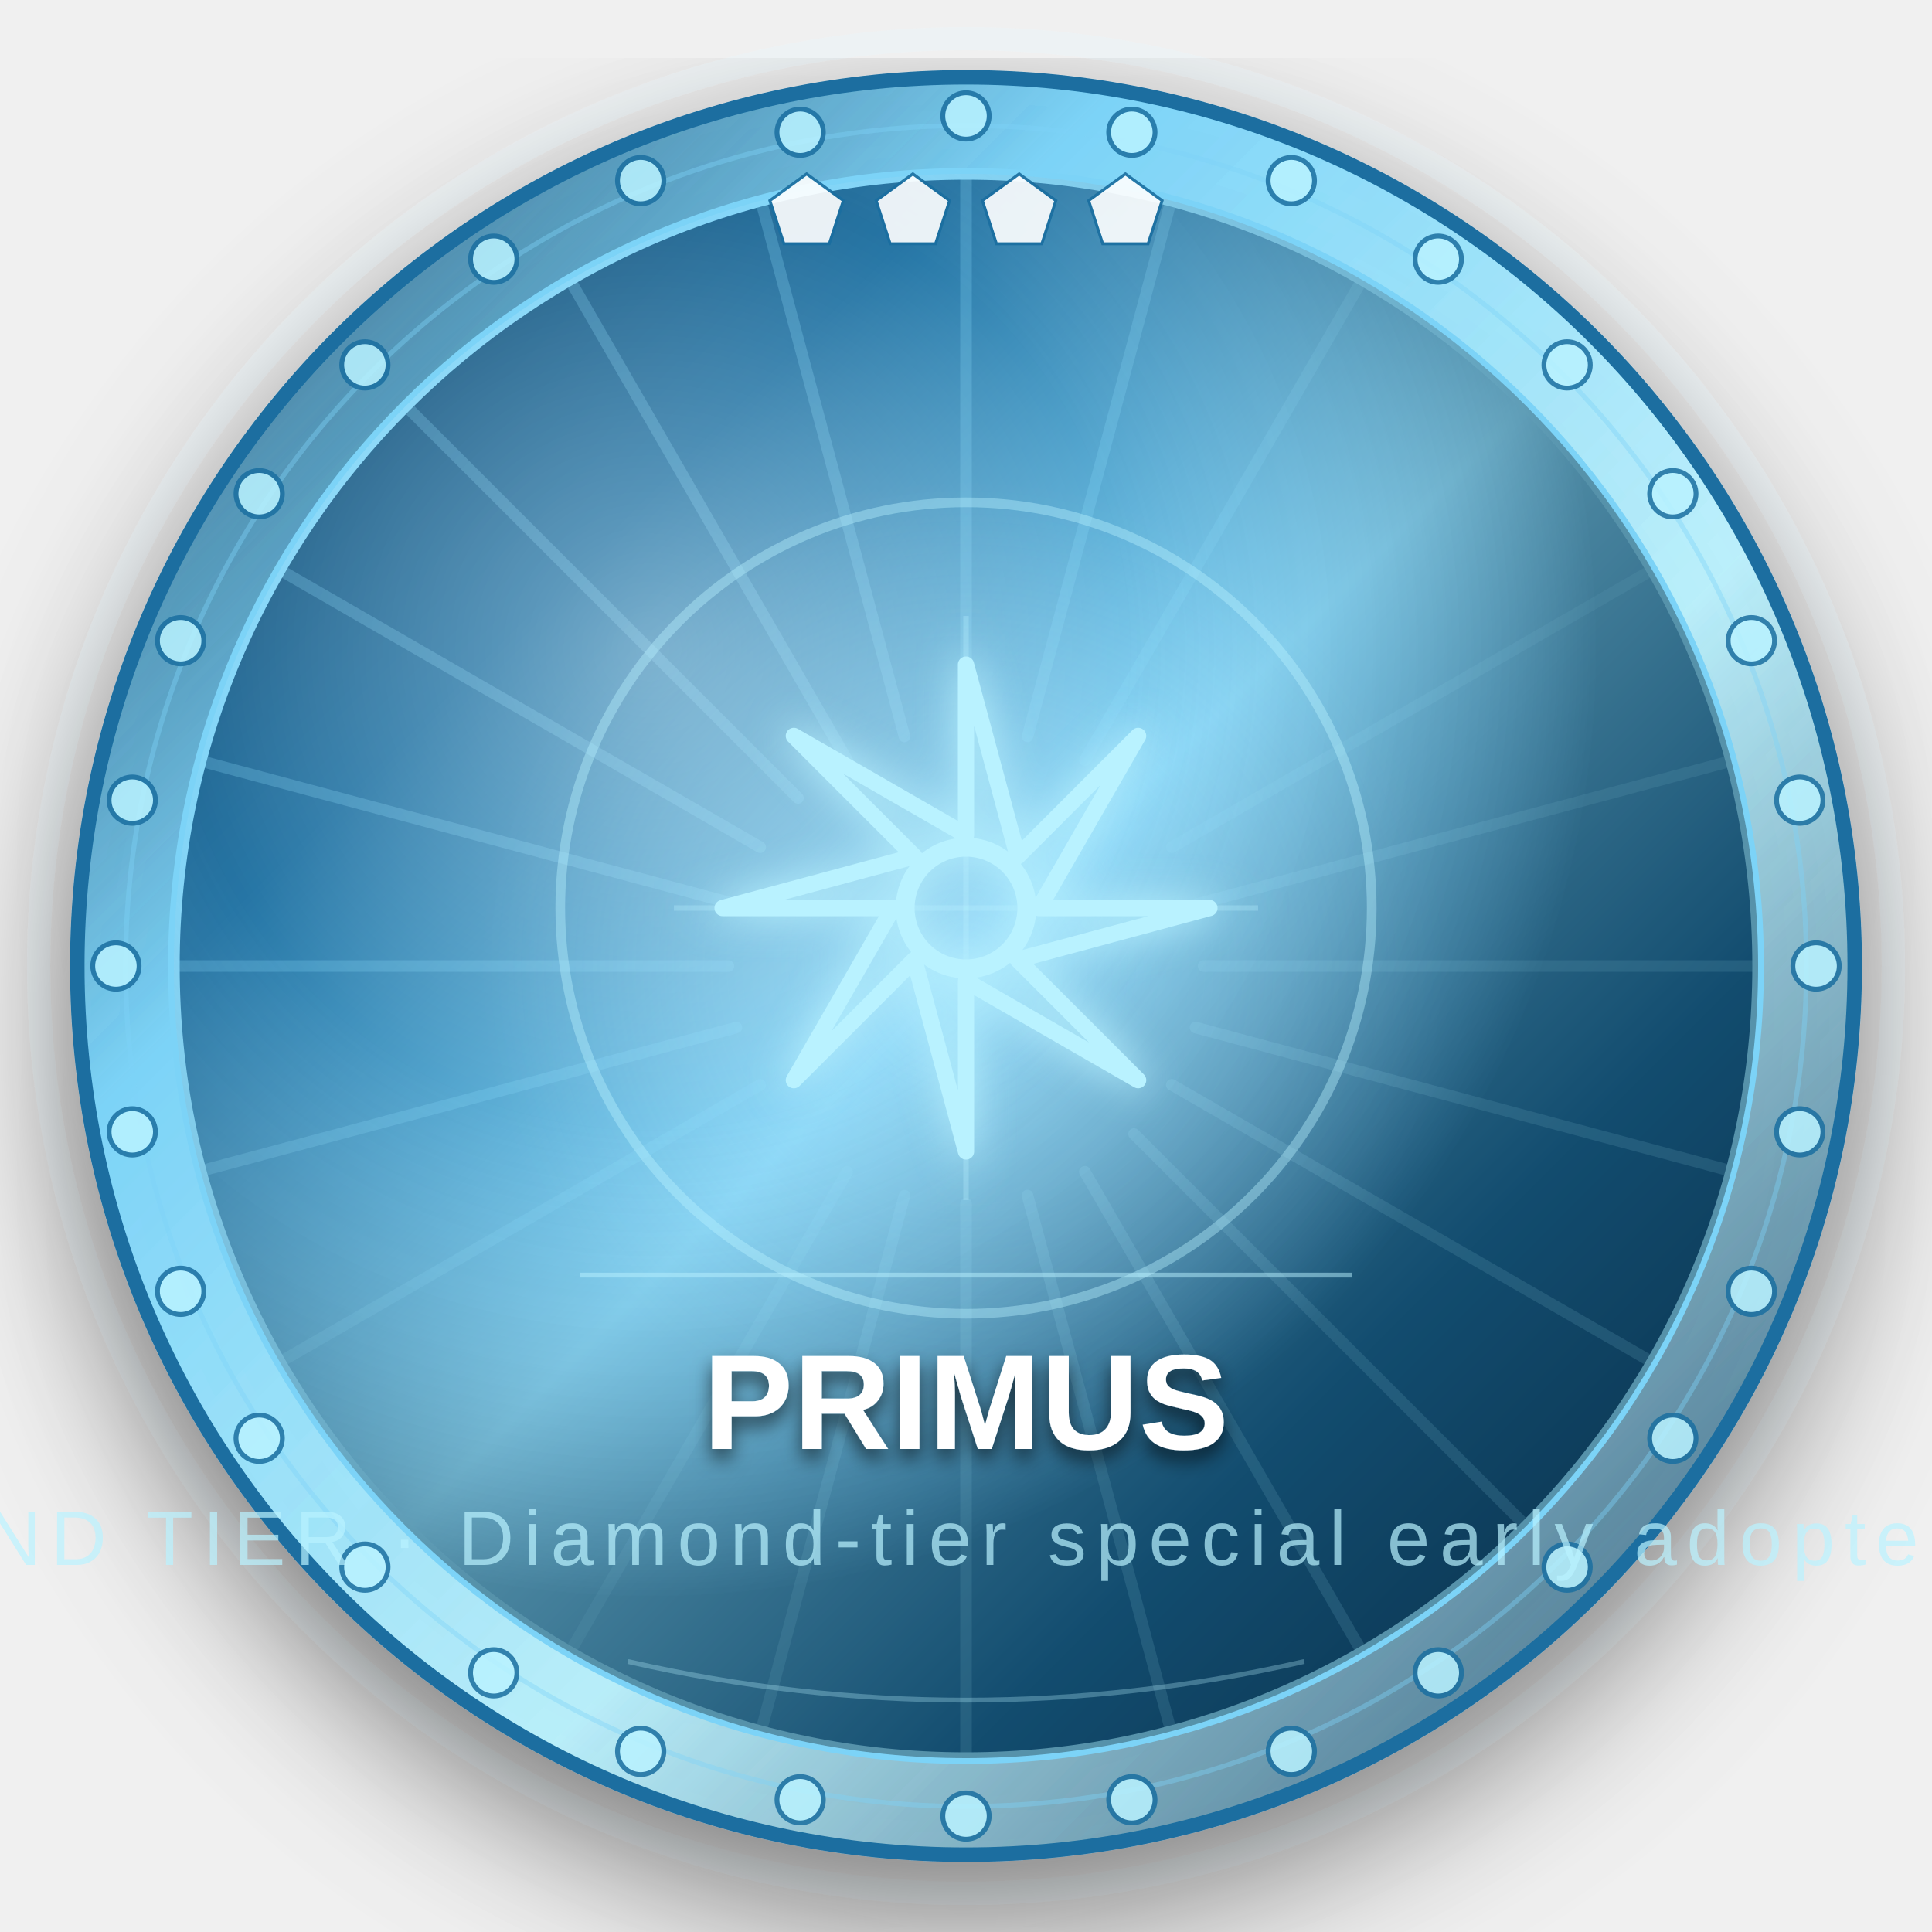
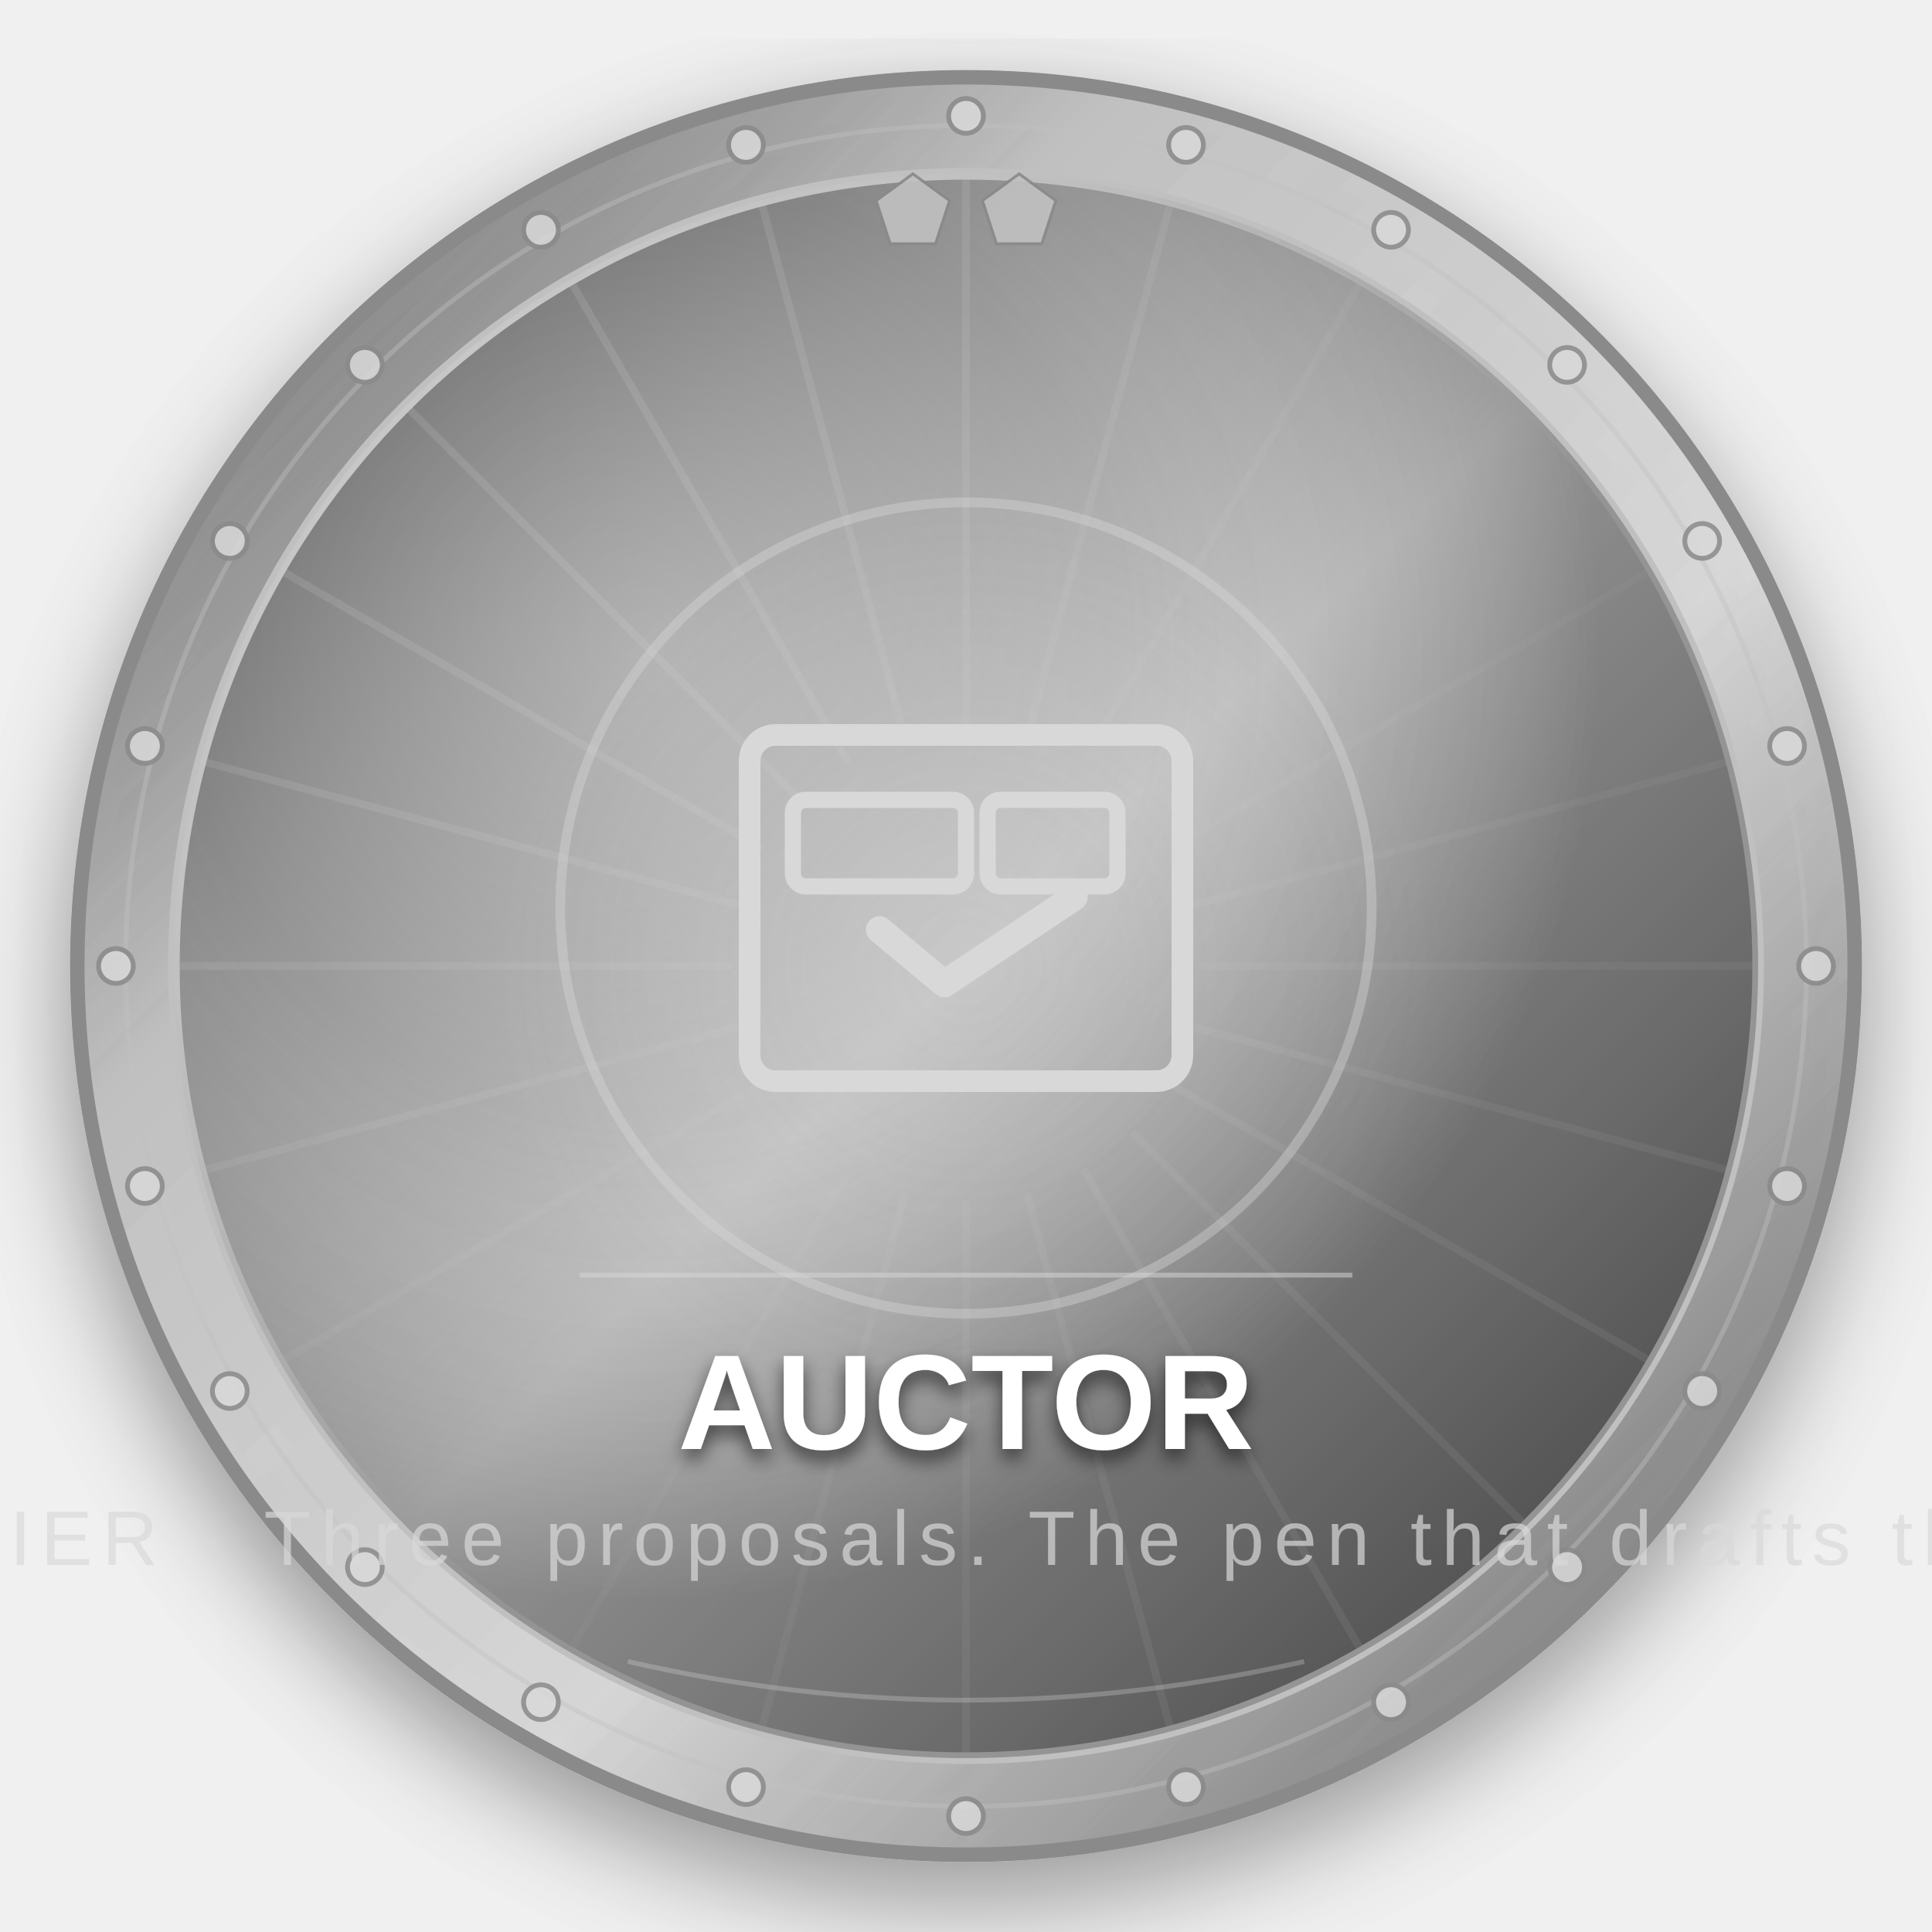
<svg xmlns="http://www.w3.org/2000/svg" viewBox="0 0 200 200" width="200" height="200">
  <defs>
    <linearGradient id="b15" x1="0%" y1="0%" x2="100%" y2="100%">
-       <stop offset="0%" stop-color="#0C3B5E" />
-       <stop offset="25%" stop-color="#1A6EA0" />
-       <stop offset="50%" stop-color="#7CD3F7" />
-       <stop offset="75%" stop-color="#1A6EA0" />
-       <stop offset="100%" stop-color="#0C3B5E" />
+       <stop offset="0%" stop-color="#4A4A4A" />
+       <stop offset="25%" stop-color="#8A8A8A" />
+       <stop offset="50%" stop-color="#C0C0C0" />
+       <stop offset="75%" stop-color="#8A8A8A" />
+       <stop offset="100%" stop-color="#4A4A4A" />
    </linearGradient>
    <linearGradient id="r15" x1="0%" y1="0%" x2="100%" y2="100%">
-       <stop offset="0%" stop-color="#0C3B5E" stop-opacity="0.8" />
-       <stop offset="30%" stop-color="#7CD3F7" stop-opacity="1" />
-       <stop offset="60%" stop-color="#B9F2FF" stop-opacity="0.9" />
-       <stop offset="100%" stop-color="#0C3B5E" stop-opacity="0.8" />
+       <stop offset="0%" stop-color="#4A4A4A" stop-opacity="0.8" />
+       <stop offset="30%" stop-color="#C0C0C0" stop-opacity="1" />
+       <stop offset="60%" stop-color="#D8D8D8" stop-opacity="0.9" />
+       <stop offset="100%" stop-color="#4A4A4A" stop-opacity="0.8" />
    </linearGradient>
    <radialGradient id="s15" cx="30%" cy="30%" r="60%">
-       <stop offset="0%" stop-color="#fff" stop-opacity="0.36" />
+       <stop offset="0%" stop-color="#fff" stop-opacity="0.28" />
      <stop offset="50%" stop-color="#fff" stop-opacity="0.05" />
-       <stop offset="100%" stop-color="#000" stop-opacity="0.31" />
+       <stop offset="100%" stop-color="#000" stop-opacity="0.23" />
    </radialGradient>
    <radialGradient id="c15" cx="50%" cy="50%" r="50%">
-       <stop offset="0%" stop-color="#E8F8FF" stop-opacity="0.25" />
-       <stop offset="100%" stop-color="#E8F8FF" stop-opacity="0" />
+       <stop offset="0%" stop-color="#E8E8E8" stop-opacity="0.12" />
+       <stop offset="100%" stop-color="#E8E8E8" stop-opacity="0" />
    </radialGradient>
    <filter id="sh15" x="-30%" y="-30%" width="160%" height="160%">
-       <feDropShadow dx="0" dy="6" stdDeviation="7" flood-color="#000" flood-opacity="0.5" />
-     </filter>
-     <filter id="ig15">
-       <feGaussianBlur stdDeviation="2" result="b" />
-       <feMerge>
-         <feMergeNode in="b" />
-         <feMergeNode in="SourceGraphic" />
-       </feMerge>
+       <feDropShadow dx="0" dy="4" stdDeviation="5" flood-color="#000" flood-opacity="0.4" />
    </filter>
  </defs>
-   <circle cx="100" cy="100" r="96" fill="none" stroke="#E8F8FF" stroke-width="2.4" opacity="0.3" filter="url(#sh15)" />
-   <circle cx="100" cy="100" r="92" fill="url(#r15)" stroke="#1A6EA0" stroke-width="1.5" filter="url(#sh15)" />
-   <circle cx="100" cy="100" r="87" fill="none" stroke="#7CD3F7" stroke-width="0.5" opacity="0.4" />
-   <circle cx="100" cy="100" r="82" fill="url(#b15)" stroke="#7CD3F7" stroke-width="1.2" />
-   <line x1="124.6" y1="100" x2="182" y2="100" stroke="#7CD3F7" stroke-width="1.2" opacity="0.26" stroke-linecap="round" />
-   <line x1="123.762" y1="106.367" x2="179.206" y2="121.223" stroke="#7CD3F7" stroke-width="1.2" opacity="0.26" stroke-linecap="round" />
-   <line x1="121.304" y1="112.3" x2="171.014" y2="141" stroke="#7CD3F7" stroke-width="1.2" opacity="0.26" stroke-linecap="round" />
-   <line x1="117.395" y1="117.395" x2="157.983" y2="157.983" stroke="#7CD3F7" stroke-width="1.2" opacity="0.26" stroke-linecap="round" />
-   <line x1="112.3" y1="121.304" x2="141" y2="171.014" stroke="#7CD3F7" stroke-width="1.2" opacity="0.26" stroke-linecap="round" />
-   <line x1="106.367" y1="123.762" x2="121.223" y2="179.206" stroke="#7CD3F7" stroke-width="1.2" opacity="0.26" stroke-linecap="round" />
-   <line x1="100" y1="124.6" x2="100" y2="182" stroke="#7CD3F7" stroke-width="1.2" opacity="0.26" stroke-linecap="round" />
-   <line x1="93.633" y1="123.762" x2="78.777" y2="179.206" stroke="#7CD3F7" stroke-width="1.2" opacity="0.26" stroke-linecap="round" />
-   <line x1="87.7" y1="121.304" x2="59" y2="171.014" stroke="#7CD3F7" stroke-width="1.2" opacity="0.26" stroke-linecap="round" />
-   <line x1="82.605" y1="117.395" x2="42.017" y2="157.983" stroke="#7CD3F7" stroke-width="1.2" opacity="0.26" stroke-linecap="round" />
-   <line x1="78.696" y1="112.3" x2="28.986" y2="141" stroke="#7CD3F7" stroke-width="1.2" opacity="0.26" stroke-linecap="round" />
-   <line x1="76.238" y1="106.367" x2="20.794" y2="121.223" stroke="#7CD3F7" stroke-width="1.2" opacity="0.26" stroke-linecap="round" />
-   <line x1="75.4" y1="100" x2="18" y2="100" stroke="#7CD3F7" stroke-width="1.2" opacity="0.26" stroke-linecap="round" />
-   <line x1="76.238" y1="93.633" x2="20.794" y2="78.777" stroke="#7CD3F7" stroke-width="1.2" opacity="0.26" stroke-linecap="round" />
-   <line x1="78.696" y1="87.7" x2="28.986" y2="59" stroke="#7CD3F7" stroke-width="1.2" opacity="0.26" stroke-linecap="round" />
-   <line x1="82.605" y1="82.605" x2="42.017" y2="42.017" stroke="#7CD3F7" stroke-width="1.2" opacity="0.26" stroke-linecap="round" />
-   <line x1="87.7" y1="78.696" x2="59" y2="28.986" stroke="#7CD3F7" stroke-width="1.2" opacity="0.26" stroke-linecap="round" />
-   <line x1="93.633" y1="76.238" x2="78.777" y2="20.794" stroke="#7CD3F7" stroke-width="1.2" opacity="0.26" stroke-linecap="round" />
-   <line x1="100" y1="75.4" x2="100" y2="18" stroke="#7CD3F7" stroke-width="1.2" opacity="0.26" stroke-linecap="round" />
-   <line x1="106.367" y1="76.238" x2="121.223" y2="20.794" stroke="#7CD3F7" stroke-width="1.2" opacity="0.26" stroke-linecap="round" />
-   <line x1="112.3" y1="78.696" x2="141" y2="28.986" stroke="#7CD3F7" stroke-width="1.2" opacity="0.26" stroke-linecap="round" />
-   <line x1="117.395" y1="82.605" x2="157.983" y2="42.017" stroke="#7CD3F7" stroke-width="1.2" opacity="0.26" stroke-linecap="round" />
-   <line x1="121.304" y1="87.7" x2="171.014" y2="59" stroke="#7CD3F7" stroke-width="1.2" opacity="0.26" stroke-linecap="round" />
-   <line x1="123.762" y1="93.633" x2="179.206" y2="78.777" stroke="#7CD3F7" stroke-width="1.2" opacity="0.26" stroke-linecap="round" />
+   <circle cx="100" cy="100" r="96" fill="none" stroke="#E8E8E8" stroke-width="1.2" opacity="0.2" filter="url(#sh15)" />
+   <circle cx="100" cy="100" r="92" fill="url(#r15)" stroke="#8A8A8A" stroke-width="1.5" filter="url(#sh15)" />
+   <circle cx="100" cy="100" r="87" fill="none" stroke="#C0C0C0" stroke-width="0.5" opacity="0.4" />
+   <circle cx="100" cy="100" r="82" fill="url(#b15)" stroke="#C0C0C0" stroke-width="1.2" />
+   <line x1="124.6" y1="100" x2="182" y2="100" stroke="#C0C0C0" stroke-width="0.8" opacity="0.18" stroke-linecap="round" />
+   <line x1="123.762" y1="106.367" x2="179.206" y2="121.223" stroke="#C0C0C0" stroke-width="0.8" opacity="0.18" stroke-linecap="round" />
+   <line x1="121.304" y1="112.3" x2="171.014" y2="141" stroke="#C0C0C0" stroke-width="0.8" opacity="0.18" stroke-linecap="round" />
+   <line x1="117.395" y1="117.395" x2="157.983" y2="157.983" stroke="#C0C0C0" stroke-width="0.8" opacity="0.18" stroke-linecap="round" />
+   <line x1="112.3" y1="121.304" x2="141" y2="171.014" stroke="#C0C0C0" stroke-width="0.8" opacity="0.18" stroke-linecap="round" />
+   <line x1="106.367" y1="123.762" x2="121.223" y2="179.206" stroke="#C0C0C0" stroke-width="0.8" opacity="0.18" stroke-linecap="round" />
+   <line x1="100" y1="124.6" x2="100" y2="182" stroke="#C0C0C0" stroke-width="0.8" opacity="0.18" stroke-linecap="round" />
+   <line x1="93.633" y1="123.762" x2="78.777" y2="179.206" stroke="#C0C0C0" stroke-width="0.8" opacity="0.18" stroke-linecap="round" />
+   <line x1="87.7" y1="121.304" x2="59" y2="171.014" stroke="#C0C0C0" stroke-width="0.8" opacity="0.18" stroke-linecap="round" />
+   <line x1="82.605" y1="117.395" x2="42.017" y2="157.983" stroke="#C0C0C0" stroke-width="0.8" opacity="0.18" stroke-linecap="round" />
+   <line x1="78.696" y1="112.3" x2="28.986" y2="141" stroke="#C0C0C0" stroke-width="0.8" opacity="0.18" stroke-linecap="round" />
+   <line x1="76.238" y1="106.367" x2="20.794" y2="121.223" stroke="#C0C0C0" stroke-width="0.8" opacity="0.18" stroke-linecap="round" />
+   <line x1="75.4" y1="100" x2="18" y2="100" stroke="#C0C0C0" stroke-width="0.8" opacity="0.18" stroke-linecap="round" />
+   <line x1="76.238" y1="93.633" x2="20.794" y2="78.777" stroke="#C0C0C0" stroke-width="0.8" opacity="0.18" stroke-linecap="round" />
+   <line x1="78.696" y1="87.7" x2="28.986" y2="59" stroke="#C0C0C0" stroke-width="0.8" opacity="0.18" stroke-linecap="round" />
+   <line x1="82.605" y1="82.605" x2="42.017" y2="42.017" stroke="#C0C0C0" stroke-width="0.8" opacity="0.18" stroke-linecap="round" />
+   <line x1="87.7" y1="78.696" x2="59" y2="28.986" stroke="#C0C0C0" stroke-width="0.8" opacity="0.18" stroke-linecap="round" />
+   <line x1="93.633" y1="76.238" x2="78.777" y2="20.794" stroke="#C0C0C0" stroke-width="0.8" opacity="0.18" stroke-linecap="round" />
+   <line x1="100" y1="75.4" x2="100" y2="18" stroke="#C0C0C0" stroke-width="0.8" opacity="0.18" stroke-linecap="round" />
+   <line x1="106.367" y1="76.238" x2="121.223" y2="20.794" stroke="#C0C0C0" stroke-width="0.8" opacity="0.18" stroke-linecap="round" />
+   <line x1="112.3" y1="78.696" x2="141" y2="28.986" stroke="#C0C0C0" stroke-width="0.8" opacity="0.18" stroke-linecap="round" />
+   <line x1="117.395" y1="82.605" x2="157.983" y2="42.017" stroke="#C0C0C0" stroke-width="0.8" opacity="0.18" stroke-linecap="round" />
+   <line x1="121.304" y1="87.7" x2="171.014" y2="59" stroke="#C0C0C0" stroke-width="0.8" opacity="0.18" stroke-linecap="round" />
+   <line x1="123.762" y1="93.633" x2="179.206" y2="78.777" stroke="#C0C0C0" stroke-width="0.8" opacity="0.18" stroke-linecap="round" />
  <circle cx="100" cy="100" r="50" fill="url(#c15)" />
  <circle cx="100" cy="100" r="82" fill="url(#s15)" />
-   <circle cx="100" cy="12" r="2.4" fill="#B9F2FF" stroke="#1A6EA0" stroke-width="0.5" opacity="0.85" />
-   <circle cx="117.168" cy="13.691" r="2.4" fill="#B9F2FF" stroke="#1A6EA0" stroke-width="0.5" opacity="0.85" />
-   <circle cx="133.676" cy="18.699" r="2.4" fill="#B9F2FF" stroke="#1A6EA0" stroke-width="0.5" opacity="0.85" />
-   <circle cx="148.89" cy="26.831" r="2.4" fill="#B9F2FF" stroke="#1A6EA0" stroke-width="0.5" opacity="0.85" />
-   <circle cx="162.225" cy="37.775" r="2.4" fill="#B9F2FF" stroke="#1A6EA0" stroke-width="0.5" opacity="0.85" />
-   <circle cx="173.169" cy="51.11" r="2.4" fill="#B9F2FF" stroke="#1A6EA0" stroke-width="0.5" opacity="0.85" />
-   <circle cx="181.301" cy="66.324" r="2.4" fill="#B9F2FF" stroke="#1A6EA0" stroke-width="0.5" opacity="0.85" />
-   <circle cx="186.309" cy="82.832" r="2.4" fill="#B9F2FF" stroke="#1A6EA0" stroke-width="0.5" opacity="0.85" />
-   <circle cx="188" cy="100" r="2.4" fill="#B9F2FF" stroke="#1A6EA0" stroke-width="0.5" opacity="0.85" />
-   <circle cx="186.309" cy="117.168" r="2.4" fill="#B9F2FF" stroke="#1A6EA0" stroke-width="0.5" opacity="0.85" />
-   <circle cx="181.301" cy="133.676" r="2.4" fill="#B9F2FF" stroke="#1A6EA0" stroke-width="0.5" opacity="0.85" />
-   <circle cx="173.169" cy="148.89" r="2.4" fill="#B9F2FF" stroke="#1A6EA0" stroke-width="0.5" opacity="0.85" />
-   <circle cx="162.225" cy="162.225" r="2.4" fill="#B9F2FF" stroke="#1A6EA0" stroke-width="0.5" opacity="0.85" />
-   <circle cx="148.89" cy="173.169" r="2.4" fill="#B9F2FF" stroke="#1A6EA0" stroke-width="0.5" opacity="0.85" />
-   <circle cx="133.676" cy="181.301" r="2.4" fill="#B9F2FF" stroke="#1A6EA0" stroke-width="0.5" opacity="0.85" />
-   <circle cx="117.168" cy="186.309" r="2.4" fill="#B9F2FF" stroke="#1A6EA0" stroke-width="0.5" opacity="0.85" />
-   <circle cx="100" cy="188" r="2.4" fill="#B9F2FF" stroke="#1A6EA0" stroke-width="0.5" opacity="0.85" />
-   <circle cx="82.832" cy="186.309" r="2.4" fill="#B9F2FF" stroke="#1A6EA0" stroke-width="0.5" opacity="0.85" />
-   <circle cx="66.324" cy="181.301" r="2.4" fill="#B9F2FF" stroke="#1A6EA0" stroke-width="0.5" opacity="0.85" />
-   <circle cx="51.11" cy="173.169" r="2.4" fill="#B9F2FF" stroke="#1A6EA0" stroke-width="0.5" opacity="0.85" />
-   <circle cx="37.775" cy="162.225" r="2.4" fill="#B9F2FF" stroke="#1A6EA0" stroke-width="0.5" opacity="0.85" />
-   <circle cx="26.831" cy="148.89" r="2.4" fill="#B9F2FF" stroke="#1A6EA0" stroke-width="0.5" opacity="0.85" />
-   <circle cx="18.699" cy="133.676" r="2.4" fill="#B9F2FF" stroke="#1A6EA0" stroke-width="0.5" opacity="0.85" />
-   <circle cx="13.691" cy="117.168" r="2.4" fill="#B9F2FF" stroke="#1A6EA0" stroke-width="0.5" opacity="0.85" />
-   <circle cx="12" cy="100" r="2.4" fill="#B9F2FF" stroke="#1A6EA0" stroke-width="0.5" opacity="0.85" />
-   <circle cx="13.691" cy="82.832" r="2.4" fill="#B9F2FF" stroke="#1A6EA0" stroke-width="0.5" opacity="0.85" />
-   <circle cx="18.699" cy="66.324" r="2.4" fill="#B9F2FF" stroke="#1A6EA0" stroke-width="0.5" opacity="0.85" />
-   <circle cx="26.831" cy="51.11" r="2.4" fill="#B9F2FF" stroke="#1A6EA0" stroke-width="0.5" opacity="0.85" />
-   <circle cx="37.775" cy="37.775" r="2.4" fill="#B9F2FF" stroke="#1A6EA0" stroke-width="0.5" opacity="0.85" />
-   <circle cx="51.11" cy="26.831" r="2.4" fill="#B9F2FF" stroke="#1A6EA0" stroke-width="0.5" opacity="0.85" />
-   <circle cx="66.324" cy="18.699" r="2.4" fill="#B9F2FF" stroke="#1A6EA0" stroke-width="0.5" opacity="0.85" />
-   <circle cx="82.832" cy="13.691" r="2.4" fill="#B9F2FF" stroke="#1A6EA0" stroke-width="0.5" opacity="0.85" />
-   <polygon points="83.5,18 87.304,20.764 85.851,25.236 81.149,25.236 79.696,20.764" fill="#FFFFFF" stroke="#1A6EA0" stroke-width="0.3" opacity="0.9" />
-   <polygon points="94.5,18 98.304,20.764 96.851,25.236 92.149,25.236 90.696,20.764" fill="#FFFFFF" stroke="#1A6EA0" stroke-width="0.3" opacity="0.9" />
-   <polygon points="105.5,18 109.304,20.764 107.851,25.236 103.149,25.236 101.696,20.764" fill="#FFFFFF" stroke="#1A6EA0" stroke-width="0.3" opacity="0.9" />
-   <polygon points="116.5,18 120.304,20.764 118.851,25.236 114.149,25.236 112.696,20.764" fill="#FFFFFF" stroke="#1A6EA0" stroke-width="0.3" opacity="0.9" />
-   <circle cx="100" cy="94" r="42" fill="none" stroke="#B9F2FF" stroke-width="1" opacity="0.4" />
-   <g filter="url(#ig15)">
+   <circle cx="100" cy="12" r="1.8" fill="#D8D8D8" stroke="#8A8A8A" stroke-width="0.5" opacity="0.85" />
+   <circle cx="122.776" cy="14.999" r="1.8" fill="#D8D8D8" stroke="#8A8A8A" stroke-width="0.5" opacity="0.85" />
+   <circle cx="144" cy="23.79" r="1.8" fill="#D8D8D8" stroke="#8A8A8A" stroke-width="0.5" opacity="0.85" />
+   <circle cx="162.225" cy="37.775" r="1.8" fill="#D8D8D8" stroke="#8A8A8A" stroke-width="0.5" opacity="0.85" />
+   <circle cx="176.21" cy="56" r="1.8" fill="#D8D8D8" stroke="#8A8A8A" stroke-width="0.5" opacity="0.85" />
+   <circle cx="185.001" cy="77.224" r="1.8" fill="#D8D8D8" stroke="#8A8A8A" stroke-width="0.5" opacity="0.85" />
+   <circle cx="188" cy="100" r="1.8" fill="#D8D8D8" stroke="#8A8A8A" stroke-width="0.5" opacity="0.85" />
+   <circle cx="185.001" cy="122.776" r="1.8" fill="#D8D8D8" stroke="#8A8A8A" stroke-width="0.5" opacity="0.85" />
+   <circle cx="176.21" cy="144" r="1.8" fill="#D8D8D8" stroke="#8A8A8A" stroke-width="0.5" opacity="0.85" />
+   <circle cx="162.225" cy="162.225" r="1.8" fill="#D8D8D8" stroke="#8A8A8A" stroke-width="0.5" opacity="0.85" />
+   <circle cx="144" cy="176.21" r="1.8" fill="#D8D8D8" stroke="#8A8A8A" stroke-width="0.5" opacity="0.85" />
+   <circle cx="122.776" cy="185.001" r="1.8" fill="#D8D8D8" stroke="#8A8A8A" stroke-width="0.5" opacity="0.85" />
+   <circle cx="100" cy="188" r="1.8" fill="#D8D8D8" stroke="#8A8A8A" stroke-width="0.5" opacity="0.85" />
+   <circle cx="77.224" cy="185.001" r="1.8" fill="#D8D8D8" stroke="#8A8A8A" stroke-width="0.5" opacity="0.85" />
+   <circle cx="56" cy="176.21" r="1.8" fill="#D8D8D8" stroke="#8A8A8A" stroke-width="0.5" opacity="0.85" />
+   <circle cx="37.775" cy="162.225" r="1.8" fill="#D8D8D8" stroke="#8A8A8A" stroke-width="0.5" opacity="0.85" />
+   <circle cx="23.79" cy="144" r="1.8" fill="#D8D8D8" stroke="#8A8A8A" stroke-width="0.5" opacity="0.85" />
+   <circle cx="14.999" cy="122.776" r="1.8" fill="#D8D8D8" stroke="#8A8A8A" stroke-width="0.5" opacity="0.85" />
+   <circle cx="12" cy="100" r="1.8" fill="#D8D8D8" stroke="#8A8A8A" stroke-width="0.5" opacity="0.85" />
+   <circle cx="14.999" cy="77.224" r="1.8" fill="#D8D8D8" stroke="#8A8A8A" stroke-width="0.5" opacity="0.85" />
+   <circle cx="23.79" cy="56" r="1.8" fill="#D8D8D8" stroke="#8A8A8A" stroke-width="0.5" opacity="0.85" />
+   <circle cx="37.775" cy="37.775" r="1.8" fill="#D8D8D8" stroke="#8A8A8A" stroke-width="0.5" opacity="0.85" />
+   <circle cx="56" cy="23.79" r="1.8" fill="#D8D8D8" stroke="#8A8A8A" stroke-width="0.5" opacity="0.85" />
+   <circle cx="77.224" cy="14.999" r="1.8" fill="#D8D8D8" stroke="#8A8A8A" stroke-width="0.5" opacity="0.85" />
+   <polygon points="94.5,18 98.304,20.764 96.851,25.236 92.149,25.236 90.696,20.764" fill="#C0C0C0" stroke="#8A8A8A" stroke-width="0.3" opacity="0.9" />
+   <polygon points="105.5,18 109.304,20.764 107.851,25.236 103.149,25.236 101.696,20.764" fill="#C0C0C0" stroke="#8A8A8A" stroke-width="0.3" opacity="0.9" />
+   <circle cx="100" cy="94" r="42" fill="none" stroke="#D8D8D8" stroke-width="1" opacity="0.4" />
+   <g>
    <g transform="translate(100,94)">
-       <polygon points="7.56,0 25.2,0 5.346,5.346 17.819,17.819 4.629164900776995e-16,7.56 1.543054966925665e-15,25.2 -5.346,5.346 -17.819,17.819 -7.56,9.25832980155399e-16 -25.2,3.08610993385133e-15 -5.346,-5.346 -17.819,-17.819 -1.3887494702330984e-15,-7.56 -4.6291649007769944e-15,-25.2 5.346,-5.346 17.819,-17.819" fill="none" stroke="#B9F2FF" stroke-width="1.68" stroke-linejoin="round" />
-       <circle cx="0" cy="0" r="6.3" fill="none" stroke="#B9F2FF" stroke-width="1.96" />
-       <line x1="-30.24" y1="0" x2="30.24" y2="0" stroke="#B9F2FF" stroke-width="0.56" opacity="0.3" />
-       <line x1="0" y1="-30.24" x2="0" y2="30.24" stroke="#B9F2FF" stroke-width="0.56" opacity="0.3" />
+       <rect x="-22.4" y="-17.92" width="44.8" height="35.84" rx="2.688" fill="none" stroke="#D8D8D8" stroke-width="2.24" />
+       <rect x="-17.92" y="-11.2" width="17.92" height="8.96" rx="1.344" fill="none" stroke="#D8D8D8" stroke-width="1.68" />
+       <rect x="2.24" y="-11.2" width="13.44" height="8.96" rx="1.344" fill="none" stroke="#D8D8D8" stroke-width="1.68" />
+       <polyline points="-8.96,2.24 -2.24,7.84 11.2,-1.12" fill="none" stroke="#D8D8D8" stroke-width="2.8" stroke-linecap="round" stroke-linejoin="round" />
    </g>
  </g>
-   <line x1="60" y1="132" x2="140" y2="132" stroke="#B9F2FF" stroke-width="0.5" opacity="0.5" />
-   <text x="100" y="150" text-anchor="middle" font-size="14" font-weight="bold" fill="#fff" font-family="Arial,sans-serif" filter="drop-shadow(0 1px 1px rgba(0,0,0,0.6))">PRIMUS</text>
-   <text x="100" y="162" text-anchor="middle" font-size="8" fill="#B9F2FF" opacity="0.7" font-family="Arial,sans-serif" letter-spacing="1">DIAMOND TIER · Diamond-tier special early adopter badge</text>
-   <path d="M65 172 Q100 180 135 172" fill="none" stroke="#B9F2FF" stroke-width="0.5" opacity="0.3" />
+   <line x1="60" y1="132" x2="140" y2="132" stroke="#D8D8D8" stroke-width="0.5" opacity="0.5" />
+   <text x="100" y="150" text-anchor="middle" font-size="14" font-weight="bold" fill="#fff" font-family="Arial,sans-serif" filter="drop-shadow(0 1px 1px rgba(0,0,0,0.6))">AUCTOR</text>
+   <text x="100" y="162" text-anchor="middle" font-size="8" fill="#D8D8D8" opacity="0.7" font-family="Arial,sans-serif" letter-spacing="1">SILVER TIER · Three proposals. The pen that drafts the future.</text>
+   <path d="M65 172 Q100 180 135 172" fill="none" stroke="#D8D8D8" stroke-width="0.5" opacity="0.3" />
</svg>
